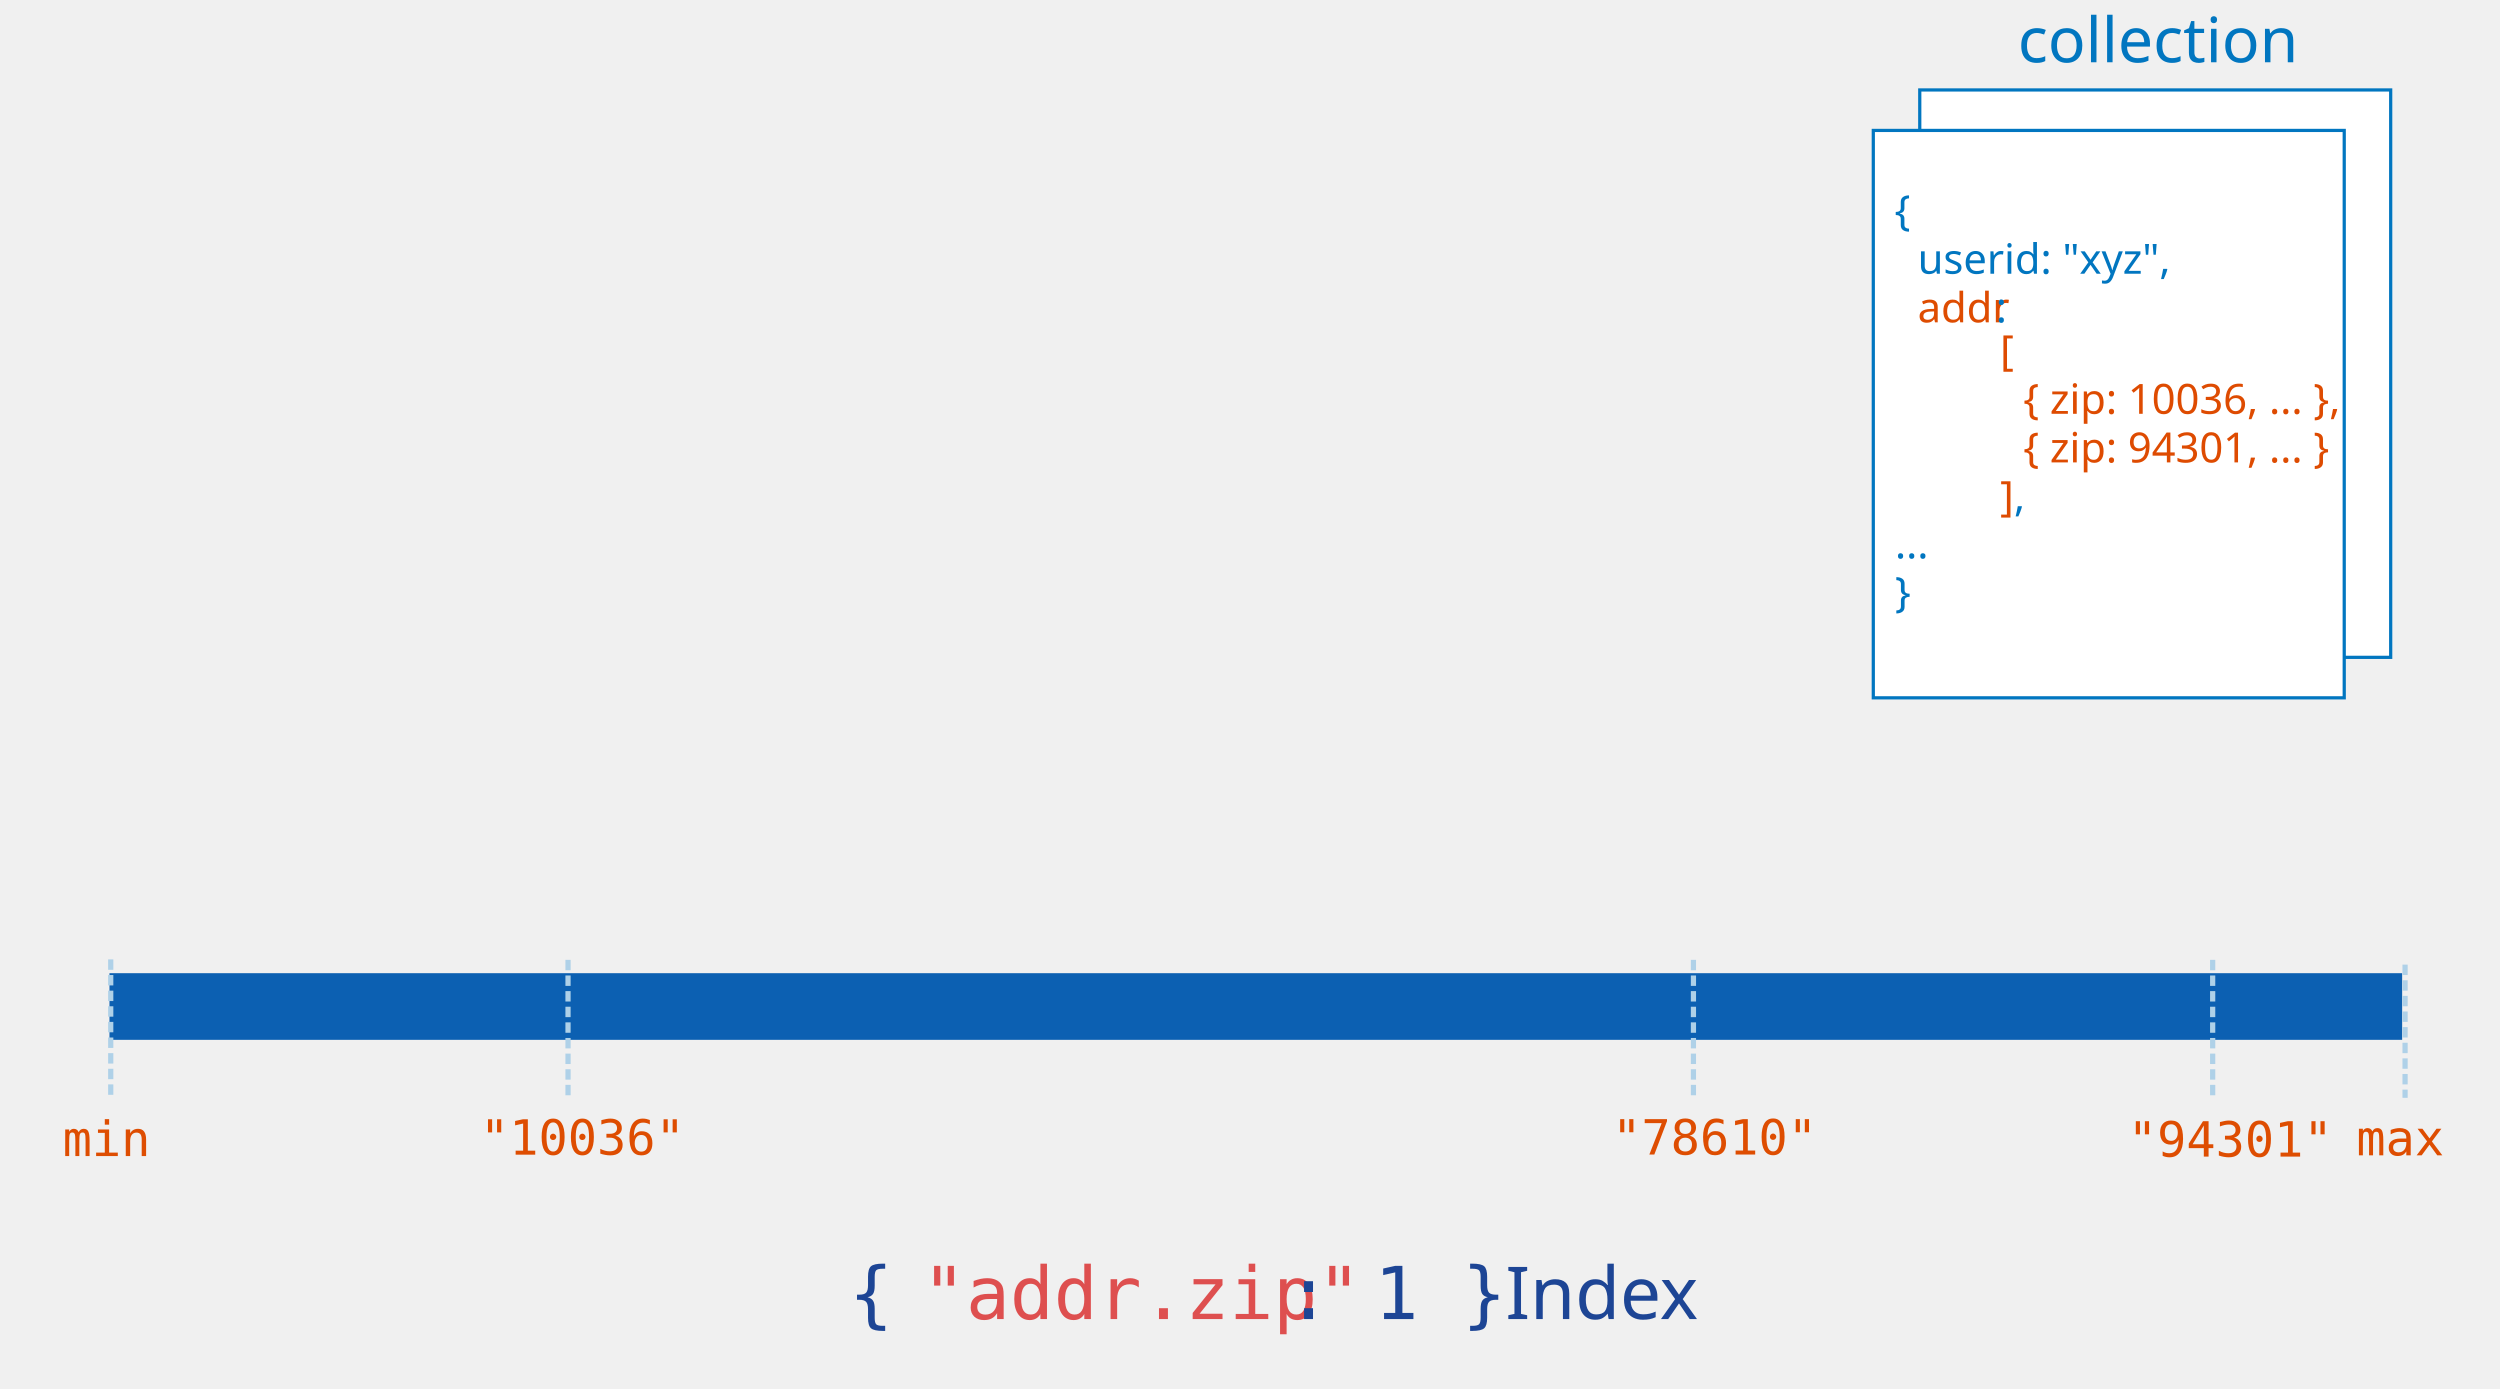
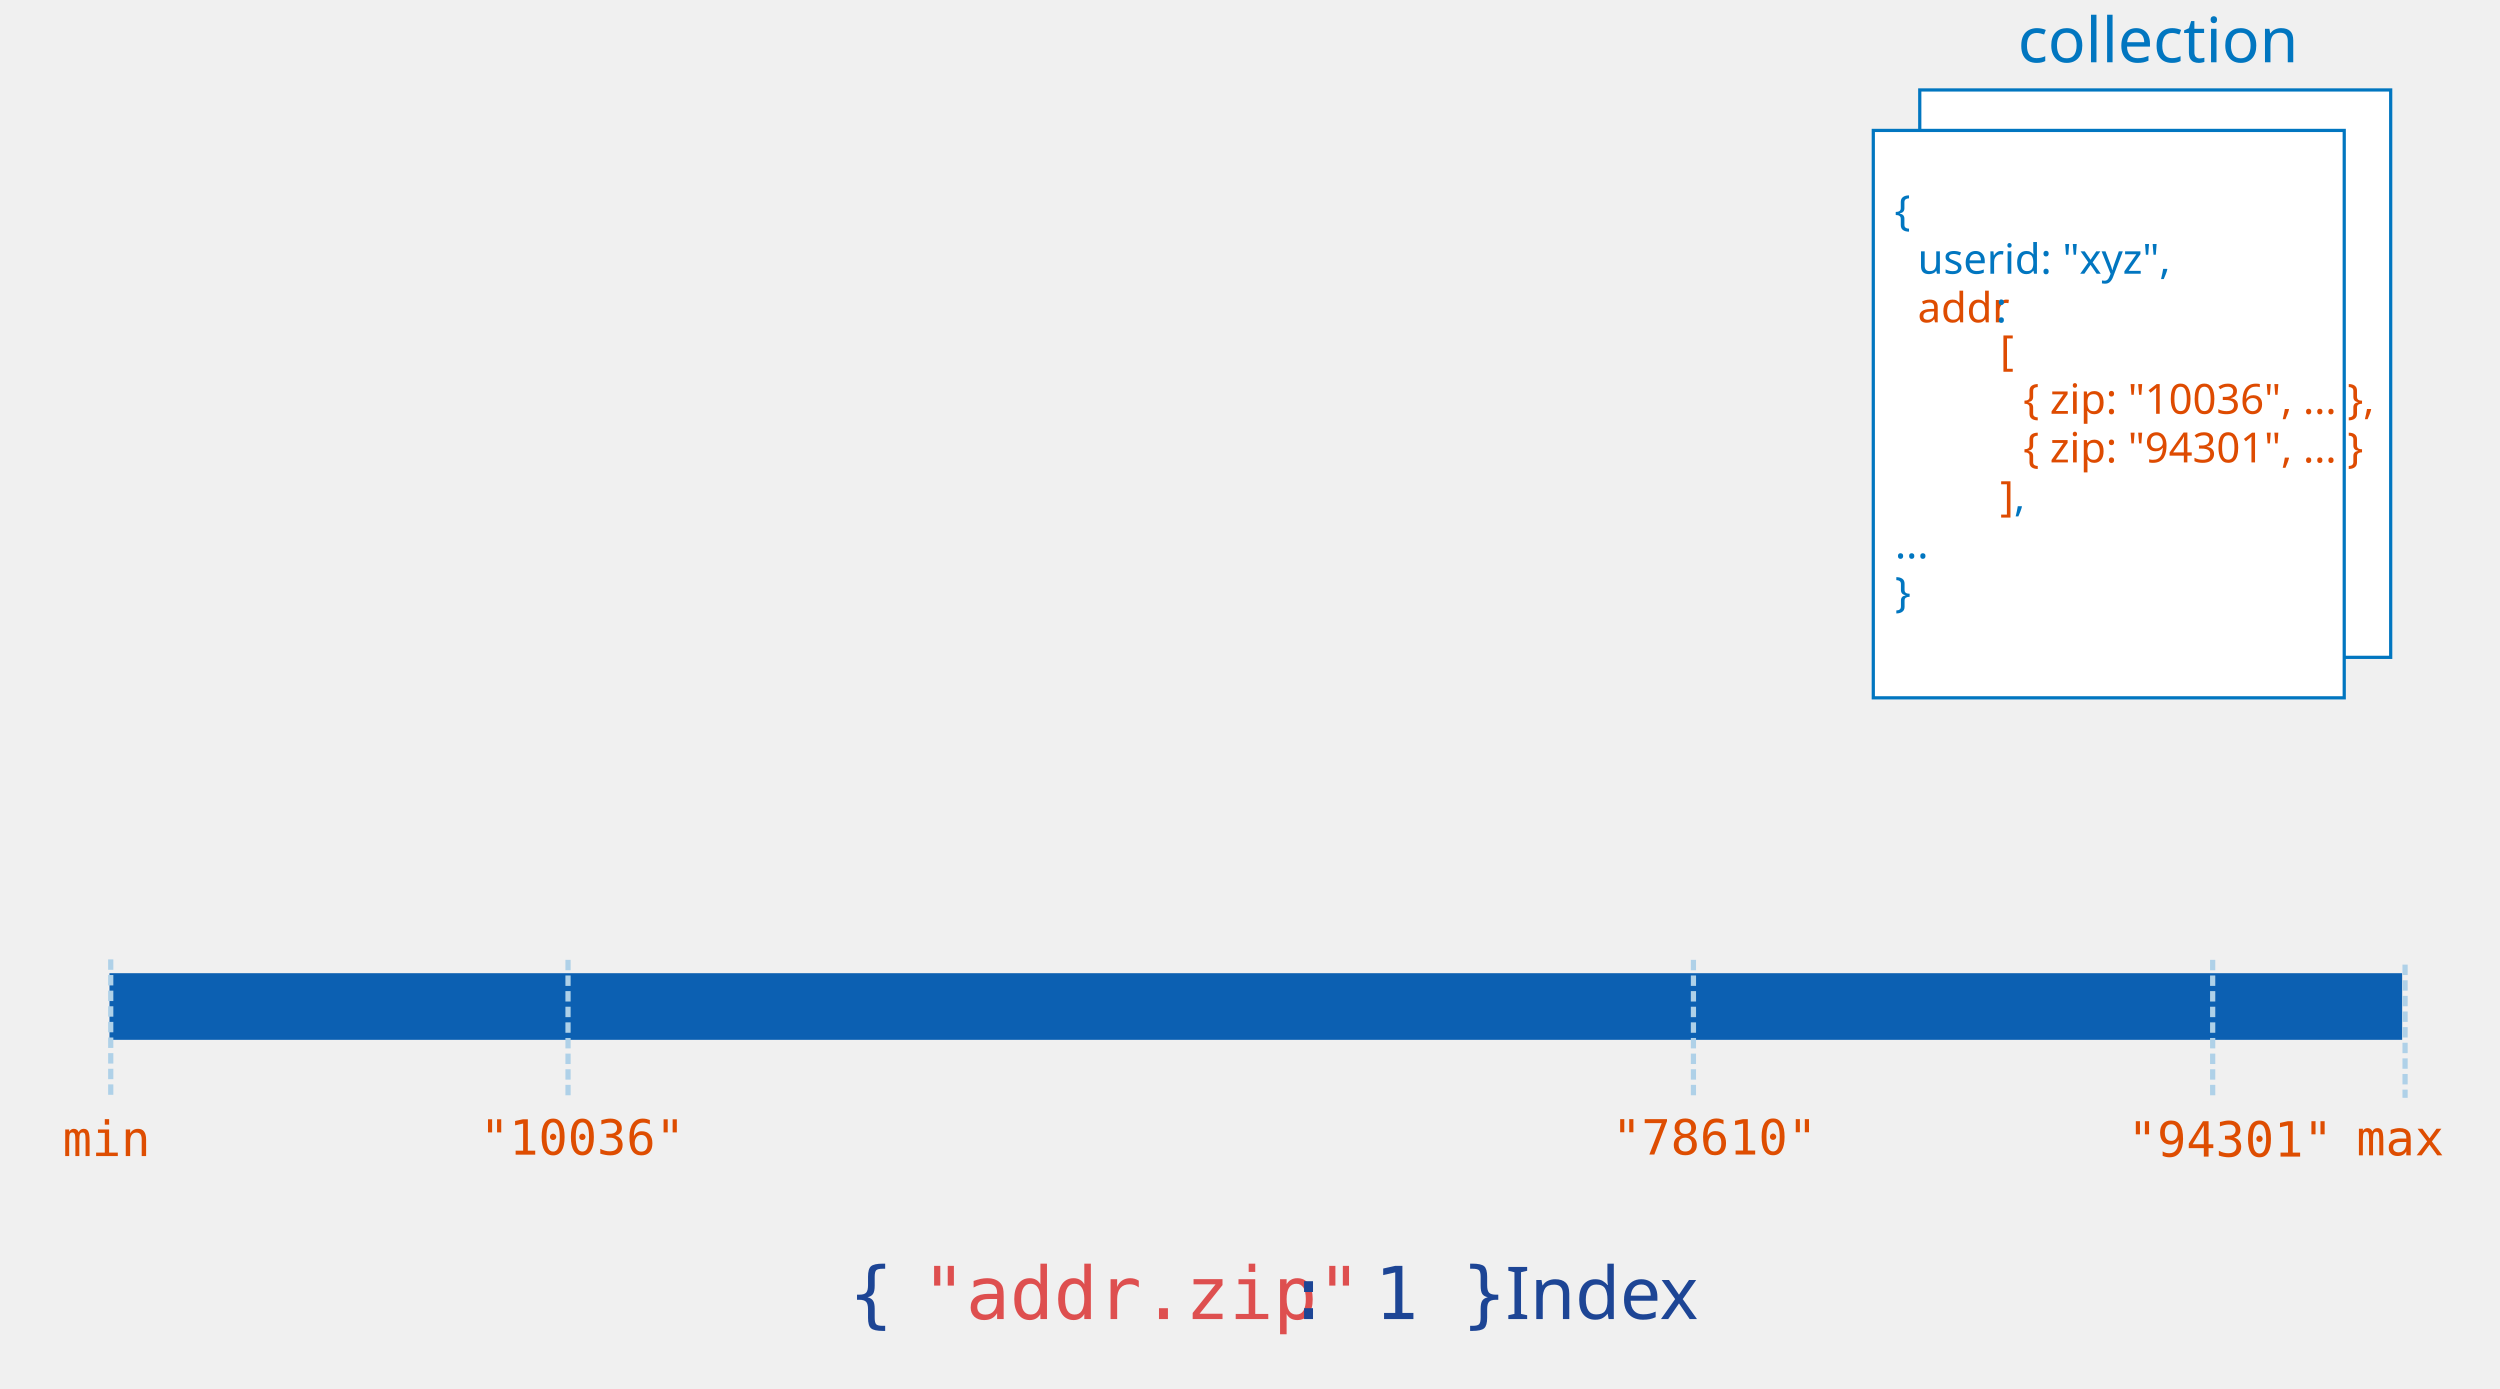
<svg xmlns="http://www.w3.org/2000/svg" version="1.1" x="0px" y="0px" width="720" height="400" viewBox="0, 0, 720, 400">
  <g id="Layer 1">
    <g>
      <path d="M552.89,25.905 L688.518,25.905 L688.518,189.315 L552.89,189.315 z" fill="#FFFFFF" />
      <path d="M552.89,25.905 L688.518,25.905 L688.518,189.315 L552.89,189.315 z" fill-opacity="0" stroke="#0176C0" stroke-width="0.929" />
    </g>
    <text transform="matrix(1, 0, 0, 1, 617.805, 11.93)">
      <tspan x="-36.665" y="6" font-family="GillSans" font-size="18" fill="#0176C0">collection</tspan>
    </text>
    <g>
      <path d="M539.51,37.564 L675.138,37.564 L675.138,200.974 L539.51,200.974 z" fill="#FFFFFF" />
      <path d="M539.51,37.564 L675.138,37.564 L675.138,200.974 L539.51,200.974 z" fill-opacity="0" stroke="#0176C0" stroke-width="0.929" />
    </g>
    <text transform="matrix(1, 0, 0, 1, 611.427, 76.317)">
      <tspan x="-65.799" y="-11.488" font-family="GillSans" font-size="12" fill="#0176C0">{ </tspan>
      <tspan x="-65.799" y="2.512" font-family="GillSans" font-size="12" fill="#0176C0">  </tspan>
      <tspan x="-59.131" y="2.512" font-family="GillSans" font-size="12" fill="#0176C0">userid: "xyz",</tspan>
      <tspan x="-65.799" y="16.512" font-family="GillSans" font-size="12" fill="#0176C0">  </tspan>
      <tspan x="-59.131" y="16.512" font-family="GillSans" font-size="12" fill="#DE4C01">addr</tspan>
      <tspan x="-36.66" y="16.512" font-family="GillSans" font-size="12" fill="#0176C0">: </tspan>
    </text>
    <path d="M31.527,280.279 L691.816,280.279 L691.816,299.474 L31.527,299.474 z" fill="#0C60B2" />
    <path d="M163.591,276.437 L163.591,316.171" fill-opacity="0" stroke="#AFD1E8" stroke-width="1.5" stroke-dasharray="3,1.5" />
    <path d="M487.71,276.437 L487.71,316.171" fill-opacity="0" stroke="#AFD1E8" stroke-width="1.5" stroke-dasharray="3,1.5" />
    <text transform="matrix(1, 0, 0, 1, 162.73, 330.053)">
      <tspan x="-24.5" y="2.493" font-family="Inconsolata" font-size="14" fill="#DE4D01">"10036" </tspan>
    </text>
    <text transform="matrix(1, 0, 0, 1, 28.532, 332.345)">
      <tspan x="-10.5" y="0.598" font-family="Inconsolata" font-size="14" fill="#DE4D01">min</tspan>
    </text>
    <text transform="matrix(1, 0, 0, 1, 488.795, 329.008)">
      <tspan x="-24.5" y="3.5" font-family="Inconsolata" font-size="14" fill="#DE4D01">"78610" </tspan>
    </text>
    <text transform="matrix(1, 0, 0, 1, 689.119, 329.557)">
      <tspan x="-10.5" y="3.174" font-family="Inconsolata" font-size="14" fill="#DE4D01">max </tspan>
    </text>
    <path d="M31.89,276.304 L31.89,316.171" fill-opacity="0" stroke="#AFD1E8" stroke-width="1.5" stroke-dasharray="3,1.5" />
    <path d="M692.659,277.807 L692.659,316.171" fill-opacity="0" stroke="#AFD1E8" stroke-width="1.5" stroke-dasharray="3,1.5" />
    <path d="M637.25,276.437 L637.25,316.171" fill-opacity="0" stroke="#AFD1E8" stroke-width="1.5" stroke-dasharray="3,1.5" />
    <text transform="matrix(1, 0, 0, 1, 637.305, 329.61)">
      <tspan x="-24.5" y="3.49" font-family="Inconsolata" font-size="14" fill="#DE4D01">"94301" </tspan>
    </text>
    <text transform="matrix(1, 0, 0, 1, 362.561, 375.685)">
      <tspan x="-118.007" y="4.201" font-family="Inconsolata" font-size="21" fill="#1D4595">{ </tspan>
      <tspan x="-97.007" y="4.201" font-family="Inconsolata" font-size="21" fill="#DE4F4F">"addr.zip"</tspan>
      <tspan x="7.993" y="4.201" font-family="Inconsolata" font-size="21" fill="#1D4595">: 1 }</tspan>
      <tspan x="60.493" y="4.201" font-family="Inconsolata" font-size="21" fill="#1D4595"> </tspan>
      <tspan x="70.993" y="4.201" font-family="GillSans" font-size="21" fill="#1D4595">Index</tspan>
    </text>
    <text transform="matrix(1, 0, 0, 1, 626.294, 122.674)">
      <tspan x="-50.26" y="-17.5" font-family="GillSans" font-size="12" fill="#DE4B01">[</tspan>
      <tspan x="-50.26" y="-3.5" font-family="GillSans" font-size="12" fill="#0176C0">  </tspan>
-       <tspan x="-43.592" y="-3.5" font-family="GillSans" font-size="12" fill="#DE4B01">{ zip: 10036,  ... },</tspan>
+       <tspan x="-43.592" y="-3.5" font-family="GillSans" font-size="12" fill="#DE4B01">{ zip: "10036",  ... },</tspan>
      <tspan x="-50.26" y="10.5" font-family="GillSans" font-size="12" fill="#DE4B01">  </tspan>
-       <tspan x="-43.592" y="10.5" font-family="GillSans" font-size="12" fill="#DE4B01">{ zip: 94301,  ... }</tspan>
+       <tspan x="-43.592" y="10.5" font-family="GillSans" font-size="12" fill="#DE4B01">{ zip: "94301",  ... }</tspan>
      <tspan x="-50.26" y="24.5" font-family="GillSans" font-size="12" fill="#DE4B01">]</tspan>
      <tspan x="-46.264" y="24.5" font-family="GillSans" font-size="12" fill="#0176C0">,</tspan>
    </text>
    <text transform="matrix(1, 0, 0, 1, 554.697, 164.28)">
      <tspan x="-8.947" y="-3.5" font-family="GillSans" font-size="12" fill="#0176C0">  ...</tspan>
      <tspan x="-8.947" y="10.5" font-family="GillSans" font-size="12" fill="#0176C0">}</tspan>
    </text>
  </g>
  <defs />
</svg>
